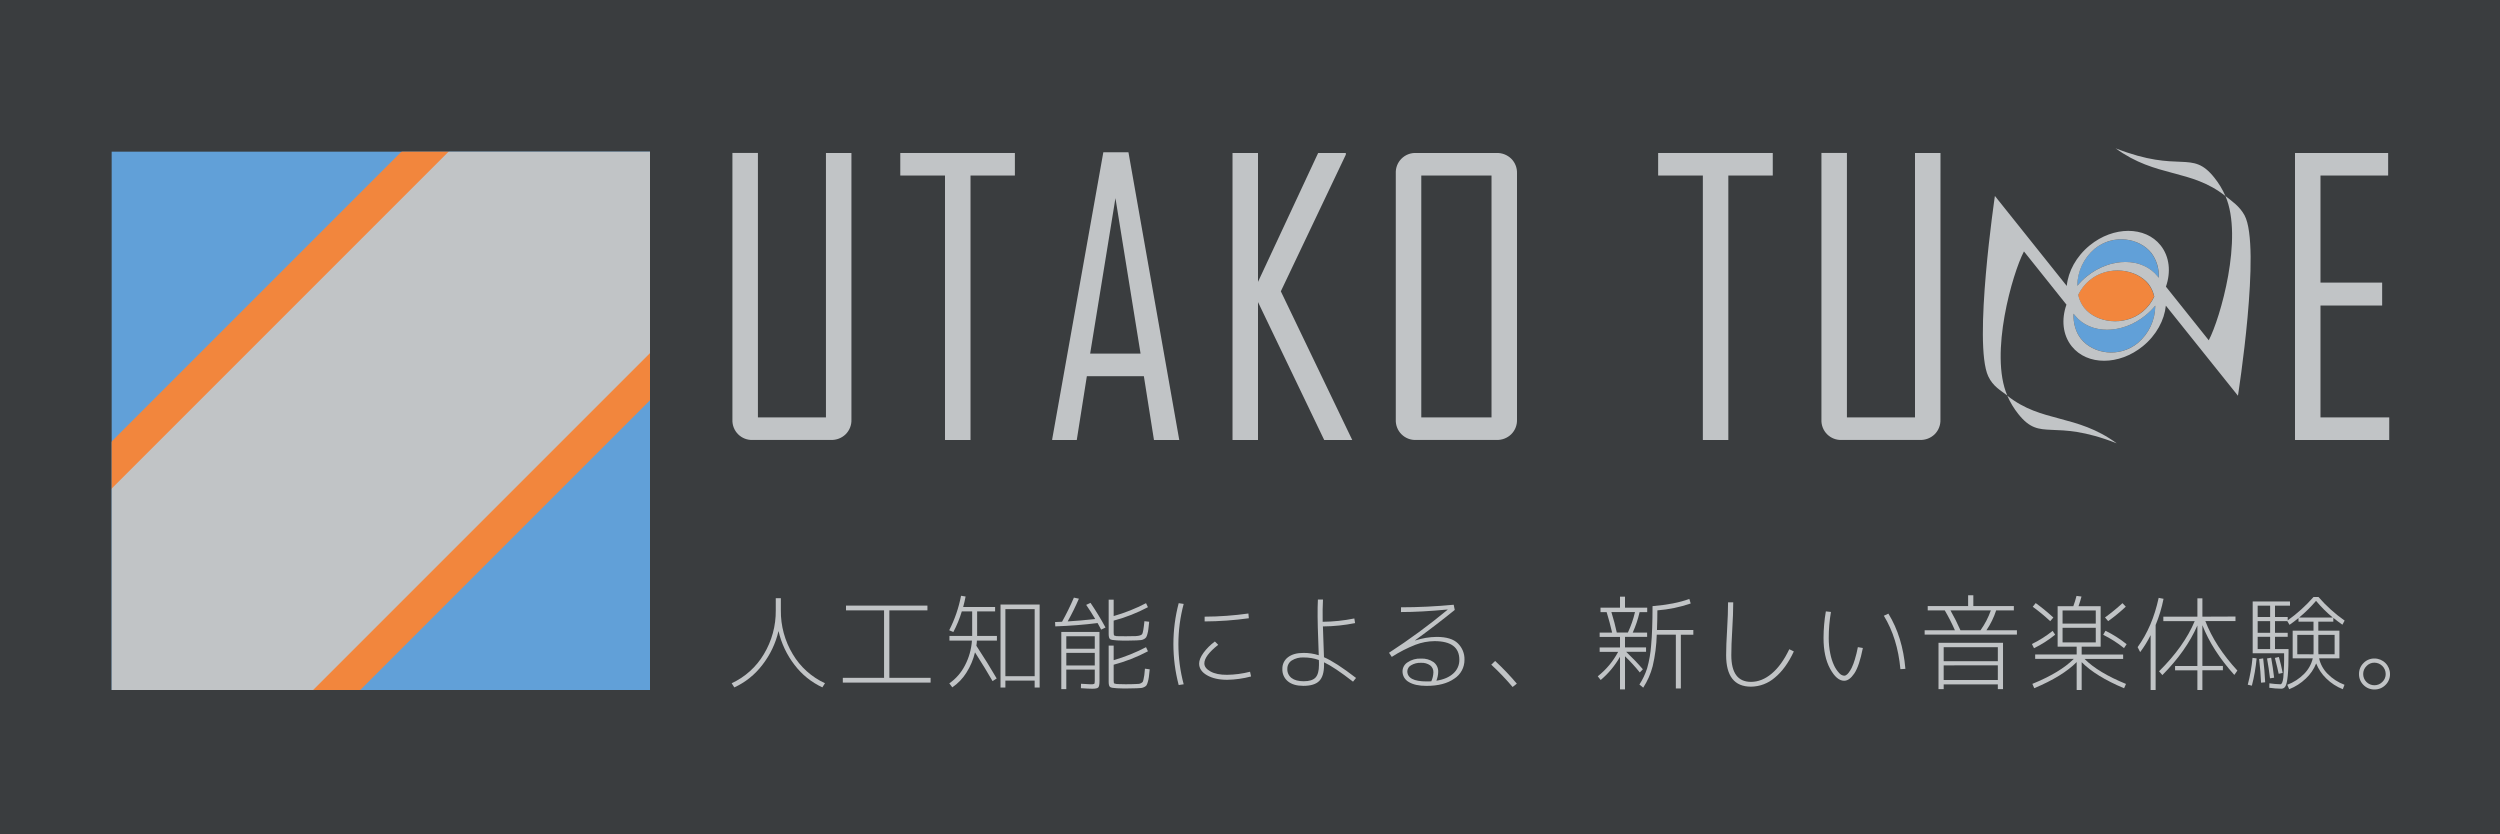
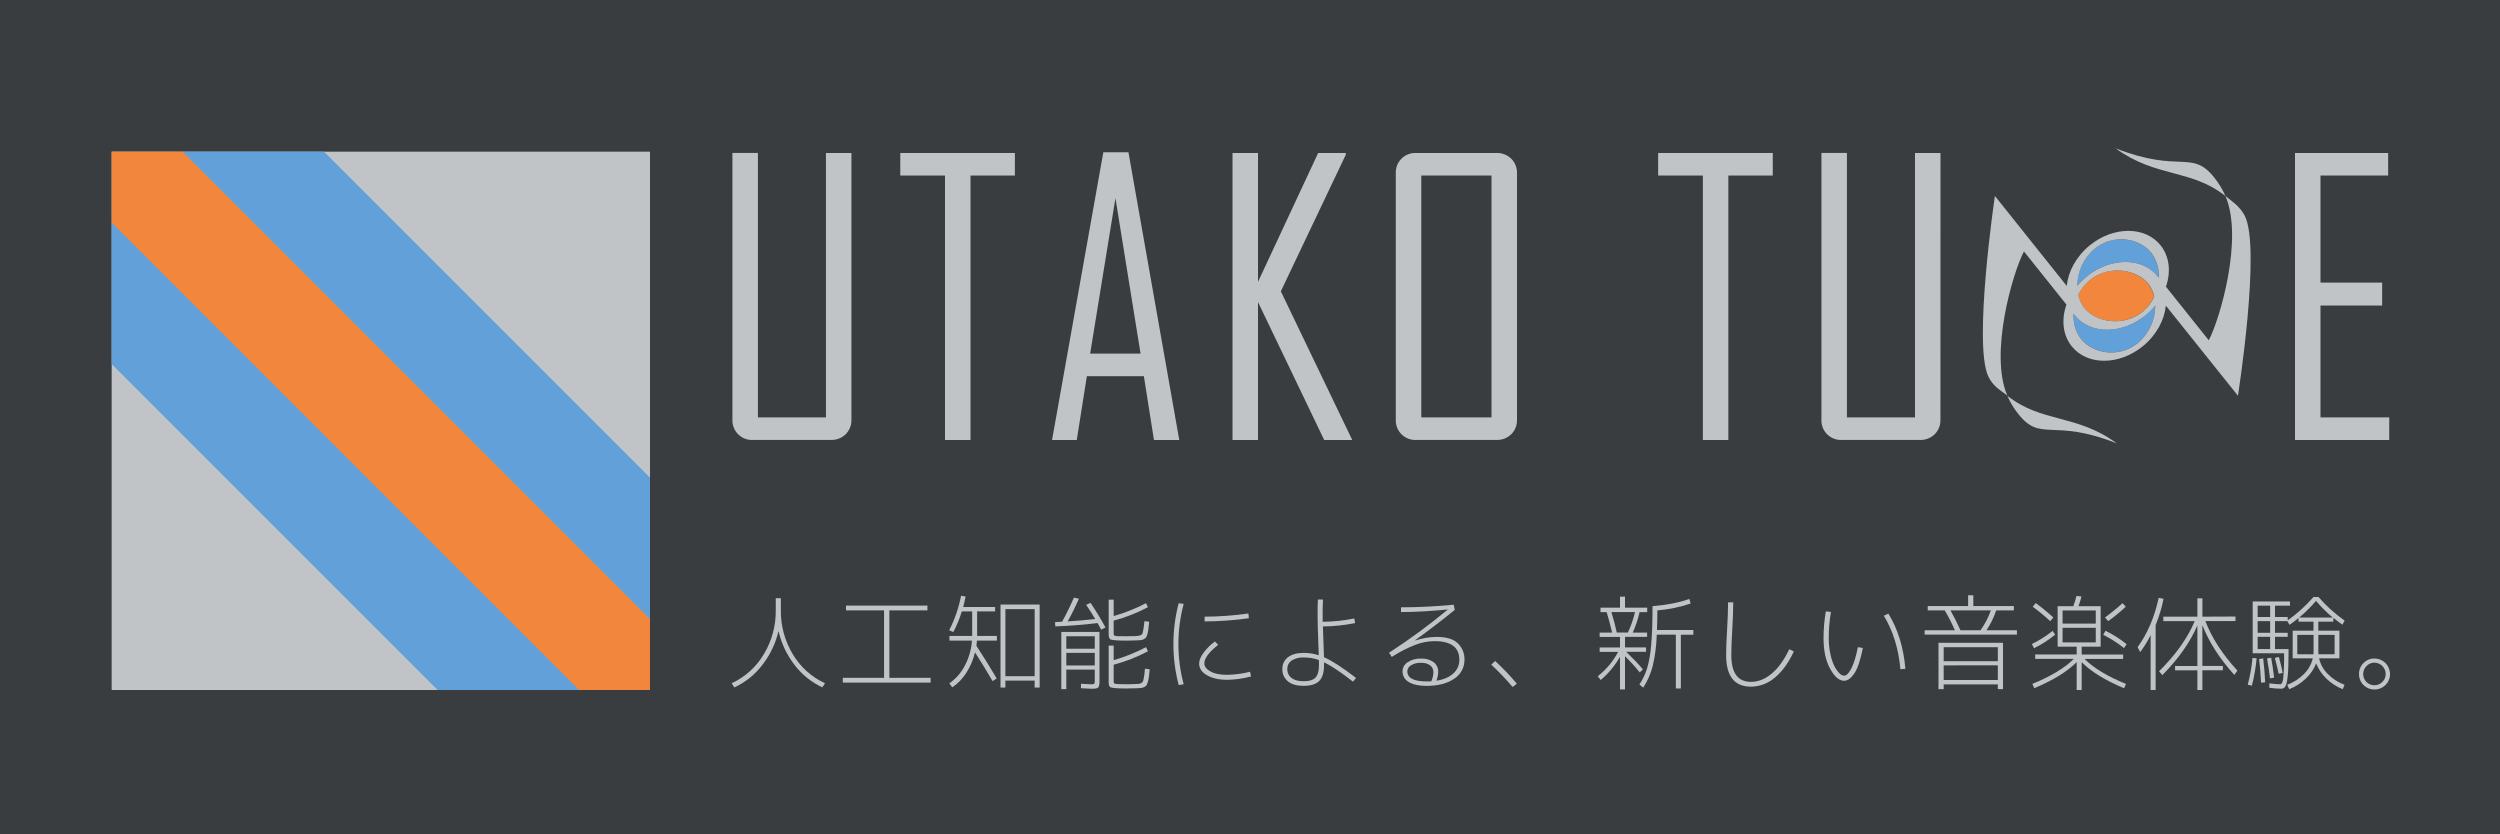
<svg xmlns="http://www.w3.org/2000/svg" id="レイヤー_1" data-name="レイヤー 1" viewBox="0 0 1500 500">
  <defs>
-     <style>.cls-1{fill:#fff;}.cls-2{fill:#3a3d3f;}.cls-3,.cls-7{fill:#c1c4c6;}.cls-4{fill:#f2863d;}.cls-5{fill:#61a0d8;}.cls-6{mask:url(#mask);}.cls-7{stroke:#f2863d;stroke-miterlimit:10;stroke-width:20px;}</style>
-     <mask id="mask" x="-37.14" y="-13.14" width="531.28" height="531.28" maskUnits="userSpaceOnUse">
+     <style>.cls-1{fill:#fff;}.cls-2{fill:#3a3d3f;}.cls-3{fill:#c1c4c6;}.cls-4,.cls-7{fill:#f2863d;}.cls-5{fill:#61a0d8;}.cls-6{mask:url(#mask);}.cls-7{stroke:#61a0d8;stroke-miterlimit:10;stroke-width:60px;}</style>
+     <mask id="mask" x="-40.43" y="-16.43" width="537.85" height="537.85" maskUnits="userSpaceOnUse">
      <rect class="cls-1" x="67" y="91" width="323" height="323" />
    </mask>
  </defs>
  <rect class="cls-2" x="-73" y="-38" width="1608" height="575" />
  <path class="cls-3" d="M510.86,251.76a11.8,11.8,0,0,1-3.47,8.8,12.06,12.06,0,0,1-8.85,3.41H451.67a11.7,11.7,0,0,1-12.22-12.21v-160h15.3V250.44h40.82V91.79h15.29Z" />
  <path class="cls-3" d="M608.93,105.32H582.31V264H567V105.32H540.17V91.79h68.76Z" />
  <path class="cls-3" d="M707.56,264H692.38l-6.06-38.28H652.11L646.06,264H631.31v-.44L662,91.35h15.07Zm-23.22-51.82-15.07-93.3-15.18,93.3Z" />
  <path class="cls-3" d="M811.35,264H794.52L754.8,181.24V264H739.51V91.79H754.8v77.34l36.09-77.34H807.5v1l-39,82Z" />
  <path class="cls-3" d="M910.2,251.76a11.8,11.8,0,0,1-3.47,8.8,12.06,12.06,0,0,1-8.85,3.41H849.69a11.69,11.69,0,0,1-12.22-12.21V104a11.69,11.69,0,0,1,12.22-12.21h48.19a12.1,12.1,0,0,1,8.85,3.41,11.81,11.81,0,0,1,3.47,8.8Zm-15.29-1.32V105.32H852.77V250.44Z" />
  <g id="_グループ_" data-name="&lt;グループ&gt;">
    <path class="cls-4" d="M1253.86,168a26,26,0,0,0-7,8.89,18.8,18.8,0,0,0,3.55,7.75c7.25,9.06,23.94,11.46,35.08,2.38a25.94,25.94,0,0,0,7-9.07,18.64,18.64,0,0,0-3.52-7.55C1281.78,161.33,1265,158.93,1253.86,168Z" />
    <path class="cls-5" d="M1252,165.89c14.26-11.6,33.33-11.6,42.6,0l.12.16h0l.51.63a22.84,22.84,0,0,0-4.47-14.9c-7.24-9.06-22.84-11.58-34-2.5a29.38,29.38,0,0,0-10.46,22.25A39.75,39.75,0,0,1,1252,165.89Z" />
    <path class="cls-5" d="M1287.36,189.15c-14.22,11.59-33.23,11.6-42.47,0l-.12-.15h0l-.67-.83c-.2,5.68,1.32,11.16,4.49,15.11,7.27,9.08,22.91,11.6,34.08,2.52a29.4,29.4,0,0,0,10.5-22.47A41.3,41.3,0,0,1,1287.36,189.15Z" />
    <path class="cls-3" d="M1269.38,89c24.36,17.79,45.1,12.16,65.88,28.64a48.46,48.46,0,0,0-6.67-11.07C1314.87,89.4,1308.36,104.29,1269.38,89Z" />
    <path class="cls-3" d="M1346.73,129.2c-2.91-5.41-7.66-8.56-11.47-11.59,10.87,25.14-3.17,73.57-10,86.56L1299.56,172c3.06-8.82,2.2-18-3.21-24.81-9.24-11.57-28.25-11.56-42.46,0-8.17,6.66-13,15.7-13.83,24.38l-43.12-54s-13.12,88.69-4,108.19c2.92,6.23,7.63,8.55,11.43,11.57-10.83-25.11,3.17-73.5,10-86.48l25.5,31.93c-3.13,8.87-2.29,18.17,3.17,25,9.27,11.58,28.34,11.57,42.6,0,8.2-6.66,13-15.71,13.87-24.39l43.26,54.05S1356.82,148,1346.73,129.2Zm-89.92,20.06c11.14-9.08,26.74-6.56,34,2.5a22.84,22.84,0,0,1,4.47,14.9l-.51-.63h0l-.12-.16c-9.27-11.58-28.34-11.58-42.6,0a39.75,39.75,0,0,0-5.68,5.62A29.38,29.38,0,0,1,1256.81,149.26Zm35.76,28.7a25.94,25.94,0,0,1-7,9.07c-11.14,9.08-27.83,6.68-35.08-2.38a18.8,18.8,0,0,1-3.55-7.75,26,26,0,0,1,7-8.89c11.17-9.08,27.92-6.68,35.19,2.4A18.64,18.64,0,0,1,1292.57,178Zm-9.9,27.87c-11.17,9.08-26.81,6.56-34.08-2.52-3.17-3.95-4.69-9.43-4.49-15.11l.67.83h0l.12.15c9.24,11.57,28.25,11.56,42.47,0a41.3,41.3,0,0,0,5.81-5.79A29.4,29.4,0,0,1,1282.67,205.83Z" />
    <path class="cls-3" d="M1270.05,266c-24.28-17.76-45-12.13-65.67-28.59a48.09,48.09,0,0,0,6.65,11.06C1224.71,265.59,1231.19,250.71,1270.05,266Z" />
  </g>
  <path class="cls-3" d="M1063.66,105.32H1037V264h-15.29V105.32H994.89V91.79h68.77Z" />
  <path class="cls-3" d="M1164.26,251.76a11.79,11.79,0,0,1-3.46,8.8,12.09,12.09,0,0,1-8.86,3.41h-46.87a11.68,11.68,0,0,1-12.21-12.21v-160h15.29V250.44H1149V91.79h15.29Z" />
  <path class="cls-3" d="M1433.54,264H1377V91.79h55.89v13.53h-40.6v64.26h37v13.75h-37v67.11h41.26Z" />
  <path class="cls-3" d="M439,409.94a43.66,43.66,0,0,0,19.32-17.45,49.78,49.78,0,0,0,7.14-26.27v-7.3h3.05v7.3a49.78,49.78,0,0,0,7.14,26.27A43.66,43.66,0,0,0,495,409.94l-1.59,2.47A44.29,44.29,0,0,1,476.76,399a52.39,52.39,0,0,1-9.65-20.37,52.22,52.22,0,0,1-9.71,20.34,44.45,44.45,0,0,1-16.81,13.48Z" />
  <path class="cls-3" d="M507.6,363.36h48.86v2.86H533.61V406.7h24.75v2.86H505.69V406.7h24.75V366.22H507.6Z" />
  <path class="cls-3" d="M569.66,384.37v-2.8H583.3V366.85h-6.22A66.69,66.69,0,0,1,572,379.23l-2.48-1.08a77.64,77.64,0,0,0,7.11-20.69l2.73.44c-.38,2.08-.87,4.17-1.46,6.29h19.16v2.66H586.28v14.72h11.87v2.8h-12c0,.71-.15,1.75-.32,3.1q6.85,10.41,12.18,19.61l-2.47,1.59q-4-7-10.54-17.26a39.51,39.51,0,0,1-5.23,12.31,29.16,29.16,0,0,1-8.41,8.69L569.59,410a29,29,0,0,0,9.33-10.66,37.67,37.67,0,0,0,4.25-15Zm54.13-21.64v49.81h-3v-4.19H603.23v4.19h-2.92V362.73Zm-20.56,43H620.8V365.46H603.23Z" />
  <path class="cls-3" d="M651.71,362.92l2.6-1.21q4.76,7,9,14.79l-2.6,1.27q-1.08-2-2.16-3.94-12.12,1.53-25.38,2l-.13-2.6,4.19-.19a155.1,155.1,0,0,0,7.11-14.47l3,.64a149.2,149.2,0,0,1-6.73,13.64q7.81-.45,16.5-1.46Q654.51,367,651.71,362.92Zm8,45.62c0,2.12-.25,3.43-.76,3.94s-1.67.76-3.49.76q-2.22,0-6.92-.32l.07-2.66q4.95.32,5.71.31a5.17,5.17,0,0,0,2.19-.25c.23-.17.35-.76.35-1.78v-6.79H639.78v11.74h-3V379.16h22.9Zm-19.92-19.29h17.07v-7.49H639.78Zm0,2.48v7.55h17.07v-7.55Zm36.42-10c2.37,0,4.08,0,5.14-.06,2.24-.13,3.59-.56,4-1.3s.88-3.29,1.3-7.65l2.86.32q-.31,2.93-.48,4.38a17.43,17.43,0,0,1-.57,2.95,8.2,8.2,0,0,1-.76,2,3.55,3.55,0,0,1-1.24,1.05,4.86,4.86,0,0,1-1.84.63c-.63.09-1.52.15-2.66.19-2.46.09-4.42.13-5.9.13s-3.56,0-5.84-.13-3.59-.34-4.16-.76-.86-1.44-.86-3.05V359.81h3v9.83a103.32,103.32,0,0,0,19.42-7.74l1.14,2.41a96.58,96.58,0,0,1-20.56,8.06v7.17c0,1,.12,1.57.35,1.78a5,5,0,0,0,2.38.38C672,381.74,673.75,381.76,676.2,381.76Zm0,28.81c1.31,0,3,0,5.14-.12l2-.1a3.08,3.08,0,0,0,1.34-.48,3.16,3.16,0,0,0,.95-.72,7.32,7.32,0,0,0,.5-1.65,22,22,0,0,0,.45-2.45c.08-.72.21-2,.38-3.81l2.86.39c-.22,2-.39,3.56-.51,4.6a18.46,18.46,0,0,1-.64,3,7.89,7.89,0,0,1-.79,2,3.66,3.66,0,0,1-1.3,1,5.22,5.22,0,0,1-1.87.6c-.62.06-1.54.12-2.76.16-2.46.08-4.42.12-5.9.12s-3.56,0-5.84-.12-3.59-.34-4.16-.76-.86-1.44-.86-3.05V387.35h3v8.75a104.74,104.74,0,0,0,19.42-7.8l1.14,2.47a96.58,96.58,0,0,1-20.56,8.06v9.52c0,1,.12,1.55.35,1.72a7,7,0,0,0,2.38.38C673,410.53,674.76,410.57,676.2,410.57Z" />
  <path class="cls-3" d="M710.21,362.35a93.27,93.27,0,0,0,0,48.22l-3,.45a96.73,96.73,0,0,1,0-49.12Zm40.43,43.53a59.16,59.16,0,0,1-14.34,2q-7.37,0-12.09-2.72c-3.16-1.82-4.73-4.15-4.73-7,0-1.87.85-4,2.54-6.38a32,32,0,0,1,6.91-6.89l2,2q-8.33,6.54-8.32,11.17,0,2.79,3.71,4.83t9.94,2a59,59,0,0,0,13.77-1.84ZM722.78,370a194.76,194.76,0,0,0,26.27-1.9l.25,2.85a201.35,201.35,0,0,1-26.52,1.91Z" />
  <path class="cls-3" d="M793.79,359.74q-.31,5.52-.19,13.33a99,99,0,0,0,19-2l.45,2.79a102,102,0,0,1-19.3,2c.09,3.39.17,5.95.26,7.68q.38,10.15.38,10.79,7,3,19.23,12.44L811.81,409q-11.1-8.64-17.39-11.62V399q0,6.68-2.89,9.59t-9.48,2.92q-6,0-9.3-2.7a9.08,9.08,0,0,1-3.33-7.46,8.43,8.43,0,0,1,3.36-7c2.25-1.74,5.33-2.6,9.27-2.6a29.32,29.32,0,0,1,9.2,1.39q-.06-3.36-.32-9.52-.63-15.35-.19-23.92ZM791.31,396a26.44,26.44,0,0,0-9.07-1.52,12.37,12.37,0,0,0-7.24,1.84,5.84,5.84,0,0,0-2.6,5,6.5,6.5,0,0,0,2.54,5.49c1.69,1.29,4.13,1.94,7.3,1.94q5,0,7.07-2.22t2.07-7.56c0-.33,0-.83,0-1.49S791.31,396.38,791.31,396Z" />
  <path class="cls-3" d="M840.62,364.38q15.28,0,31.6-1.53l.63,3.11q-10.71,8.7-23.79,18.22l.06.12A42.53,42.53,0,0,1,862,382.14q8.82,0,12.76,3.91a13.17,13.17,0,0,1,3.93,9.74,13.32,13.32,0,0,1-6.15,11.42q-6.16,4.32-16.63,4.32-6.85,0-10.63-2.32a7.25,7.25,0,0,1-3.77-6.51,6.48,6.48,0,0,1,3-5.29,13.19,13.19,0,0,1,8.06-2.26,12.14,12.14,0,0,1,7.59,2.13,7,7,0,0,1,2.76,5.87,15.42,15.42,0,0,1-1.08,5.27q6.52-1,10.15-4.35a10.74,10.74,0,0,0,3.62-8.22q0-11.16-14.92-11.17a33.31,33.31,0,0,0-11.39,2.16,80.87,80.87,0,0,0-14.24,7.3l-1.65-2.48a378.91,378.91,0,0,0,35.15-25.82l-.06-.13q-15.87,1.52-27.92,1.52Zm18.15,44.42a13.78,13.78,0,0,0,1.27-5.4,5.06,5.06,0,0,0-1.94-4.19,8.73,8.73,0,0,0-5.49-1.52,10.58,10.58,0,0,0-6,1.49,4.26,4.26,0,0,0-2.22,3.52q0,6.17,11.61,6.16C857.27,408.86,858.17,408.84,858.77,408.8Z" />
  <path class="cls-3" d="M910.1,410.19l-2.53,2a157.17,157.17,0,0,0-12.82-13.39l2.34-2.22A159.41,159.41,0,0,1,910.1,410.19Z" />
  <path class="cls-3" d="M988.28,382.14H975v6.29h12.63v2.66H975.72q5.84,5.58,10,10.47l-1.84,1.91a104.64,104.64,0,0,0-8.88-9.71v19.86h-3V394.07A51.29,51.29,0,0,1,960.42,408l-1.77-2.22a46.41,46.41,0,0,0,12.24-14.66h-11.1v-2.66H972v-6.29H959.79v-2.6h7.49q-1.47-6.35-3.3-12.31H960.3v-2.66H972V358h3v6.6h13.32v2.66h-4.56a63,63,0,0,1-4.13,12.31h8.63Zm-18.21-2.6h6.66A62.13,62.13,0,0,0,981,367.23H966.83Q968.87,373.83,970.07,379.54ZM994.18,378H1016v2.85h-7.49v32.24h-3V380.81H994.06a94.18,94.18,0,0,1-2.45,18.88,44,44,0,0,1-5.68,12.91l-2.28-1.9a40.1,40.1,0,0,0,4.63-9.71,69.18,69.18,0,0,0,2.41-13.9q.82-8.88.83-23.41,13.26-1.08,22.08-4.32l.83,2.73a81.1,81.1,0,0,1-20,4.13Q994.44,370.86,994.18,378Z" />
  <path class="cls-3" d="M1036.83,361.39h3.11q0,6.86-.58,16.31t-.57,15.42q0,16,11.81,16,6.53,0,12.47-5t10.5-14.59l2.73,1.33q-4.77,10.28-11.43,15.74A22.16,22.16,0,0,1,1050.6,412q-14.92,0-14.92-18.91,0-5.89.58-15.35C1036.64,371.46,1036.83,366,1036.83,361.39Z" />
  <path class="cls-3" d="M1098.57,367.17a92,92,0,0,0-1.33,15.67,44.56,44.56,0,0,0,.92,9.27,30.5,30.5,0,0,0,2.31,7.2,17.29,17.29,0,0,0,3,4.47,4.48,4.48,0,0,0,3,1.65,2.58,2.58,0,0,0,1.14-.31,5.49,5.49,0,0,0,1.56-1.46,17.5,17.5,0,0,0,1.81-2.89,34.18,34.18,0,0,0,1.9-5,69.11,69.11,0,0,0,1.84-7.49l3,.51q-2.16,10.9-5.14,15.29t-6.09,4.38q-4.5,0-8.44-7.24t-3.93-18.4a95.48,95.48,0,0,1,1.39-16Zm31.73,2.28,2.73-1.27q8.57,13.9,10.21,33.13l-3,.19Q1138.55,382.9,1130.3,369.45Z" />
  <path class="cls-3" d="M1154.79,380.75v-2.6h18.15a112.25,112.25,0,0,0-6.09-11.93h-10.22v-2.6h24.24v-6.48H1184v6.48h24.31v2.6h-10.6a47.47,47.47,0,0,1-5.84,11.93h18.28v2.6Zm8.31,4.95h38.71v27.79h-3.11v-2.85h-32.49v2.85h-3.11Zm3.11,11h32.49V388.3h-32.49Zm0,2.53V408h32.49v-8.82Zm22.09-21.06a48.43,48.43,0,0,0,6.21-11.93h-24.23a130,130,0,0,1,6,11.93Z" />
  <path class="cls-3" d="M1219.14,386.4a64.17,64.17,0,0,0,12.43-7.87l1.53,2.28a65.78,65.78,0,0,1-12.69,8.12Zm25.12,8.94H1221.1v-2.66H1246V388h-11.42v-24.3H1244a58.56,58.56,0,0,0,1.9-6.16l3,.38q-.63,2.48-1.78,5.78h13.27V388H1249v4.7h24.88v2.66h-23.16q8.19,8.19,24.87,15l-1.14,2.6q-17.07-7.17-25.45-15.67V414h-3V397.25q-8.38,8.5-25.45,15.67l-1.14-2.6Q1236.09,403.53,1244.26,395.34Zm-14.15-22.65a110.88,110.88,0,0,0-10.47-8.63l1.78-2.22a116.35,116.35,0,0,1,10.6,8.69Zm7.43,1.46h19.92v-7.87h-19.92Zm0,2.54v8.75h19.92v-8.75Zm24.37,4.19,1.39-2.42a67.63,67.63,0,0,1,12.69,8.06l-1.58,2.35A67.15,67.15,0,0,0,1261.91,380.88Zm3-8.19-1.91-2.22a116.05,116.05,0,0,0,10.48-8.57l2,2.1A103.42,103.42,0,0,1,1264.89,372.69Z" />
  <path class="cls-3" d="M1293.38,375v39h-3V381.07a65.3,65.3,0,0,1-6.28,10.21l-1.53-3q8.9-12.24,12.63-29.57l2.92.57A82.47,82.47,0,0,1,1293.38,375Zm47.91-5.08v2.73h-18.08q5.83,15.17,19.22,29.7l-1.84,2.6q-13.2-14.6-19.16-29.83v24.43h12.31v2.61h-12.31V414h-3V402.2h-13.39v-2.61h13.39v-24.3q-6.67,15.3-21,29.76l-2-2.28q15-14.85,21.39-30.08H1298V370h20.44v-11h3v11Z" />
  <path class="cls-3" d="M1348.65,410.83a97.16,97.16,0,0,0,2.86-16.12l2.47.32a106,106,0,0,1-2.85,16.37Zm55-32.43V395h-12.19a19.08,19.08,0,0,0,5.08,9.27,27.92,27.92,0,0,0,10.15,6.6l-1,2.66a29.51,29.51,0,0,1-9.9-6.41,25.64,25.64,0,0,1-6.09-9.07,25,25,0,0,1-6.19,9.07,30.73,30.73,0,0,1-10,6.41l-1.15-2.66a27.88,27.88,0,0,0,10.16-6.6,19.53,19.53,0,0,0,5.14-9.27h-12.06V378.4h12.5V373h-9v-2.16c-1.65,1.35-3.45,2.71-5.39,4.06l-1.34-2.22H1365v7h7.62v2.41H1365v7.36h8.13v2q0,9.27-.48,14c-.32,3.16-.77,5.24-1.36,6.26a2.81,2.81,0,0,1-2.54,1.52,54.33,54.33,0,0,1-7.17-.57l.06-2.67a54.6,54.6,0,0,0,6.6.57q1.27,0,1.74-3.93a145.14,145.14,0,0,0,.48-14.66h-18.85V360.89H1374v2.53h-9v6.79h7.62v2a90.84,90.84,0,0,0,15.48-14h3a87.17,87.17,0,0,0,15.68,14.15l-1.34,2.47c-1.86-1.31-3.68-2.69-5.45-4.12V373h-9v5.39Zm-41.57-8.19v-6.79h-7.48v6.79Zm0,2.48h-7.48v7h7.48Zm0,9.39h-7.48v7.36h7.48Zm-5.45,27.54q-.26-6.54-1.15-14.21l2.42-.38q.88,7.23,1.2,14.34ZM1362,407q-.7-6-1.78-11.93l2.48-.45c.71,4,1.31,8,1.77,12Zm5.2-2.73q-.63-3.18-2.28-9.52l2.41-.57q1.39,4.89,2.28,9.58Zm20.88-11.68a12.22,12.22,0,0,0,.06-1.46V380.94h-9.77v11.61Zm-8.51-22.08h20.06a77.22,77.22,0,0,1-10-10A82.82,82.82,0,0,1,1379.55,370.47ZM1391,391.16a11.43,11.43,0,0,0,.06,1.39h9.71V380.94H1391v10.22Z" />
  <path class="cls-3" d="M1418.1,411a8.93,8.93,0,0,1-2.69-6.57,9,9,0,0,1,2.69-6.6,8.89,8.89,0,0,1,6.57-2.73,9.32,9.32,0,0,1,9.33,9.33,8.89,8.89,0,0,1-2.73,6.57,9.07,9.07,0,0,1-6.6,2.69A9,9,0,0,1,1418.1,411Zm1.81-11.36a6.58,6.58,0,0,0-2,4.79,6.69,6.69,0,0,0,6.72,6.72,6.58,6.58,0,0,0,4.79-2,6.41,6.41,0,0,0,2-4.76,6.83,6.83,0,0,0-6.79-6.79A6.41,6.41,0,0,0,1419.91,399.63Z" />
-   <rect class="cls-5" x="67" y="91" width="323" height="323" />
+   <rect class="cls-3" x="67" y="91" width="323" height="323" />
  <g class="cls-6">
-     <rect class="cls-7" x="-31.72" y="157.04" width="520.43" height="190.92" transform="translate(-111.62 235.53) rotate(-45)" />
+     <rect class="cls-7" x="-31.72" y="192.4" width="520.43" height="120.21" transform="translate(245.47 -87.62) rotate(45)" />
  </g>
</svg>
